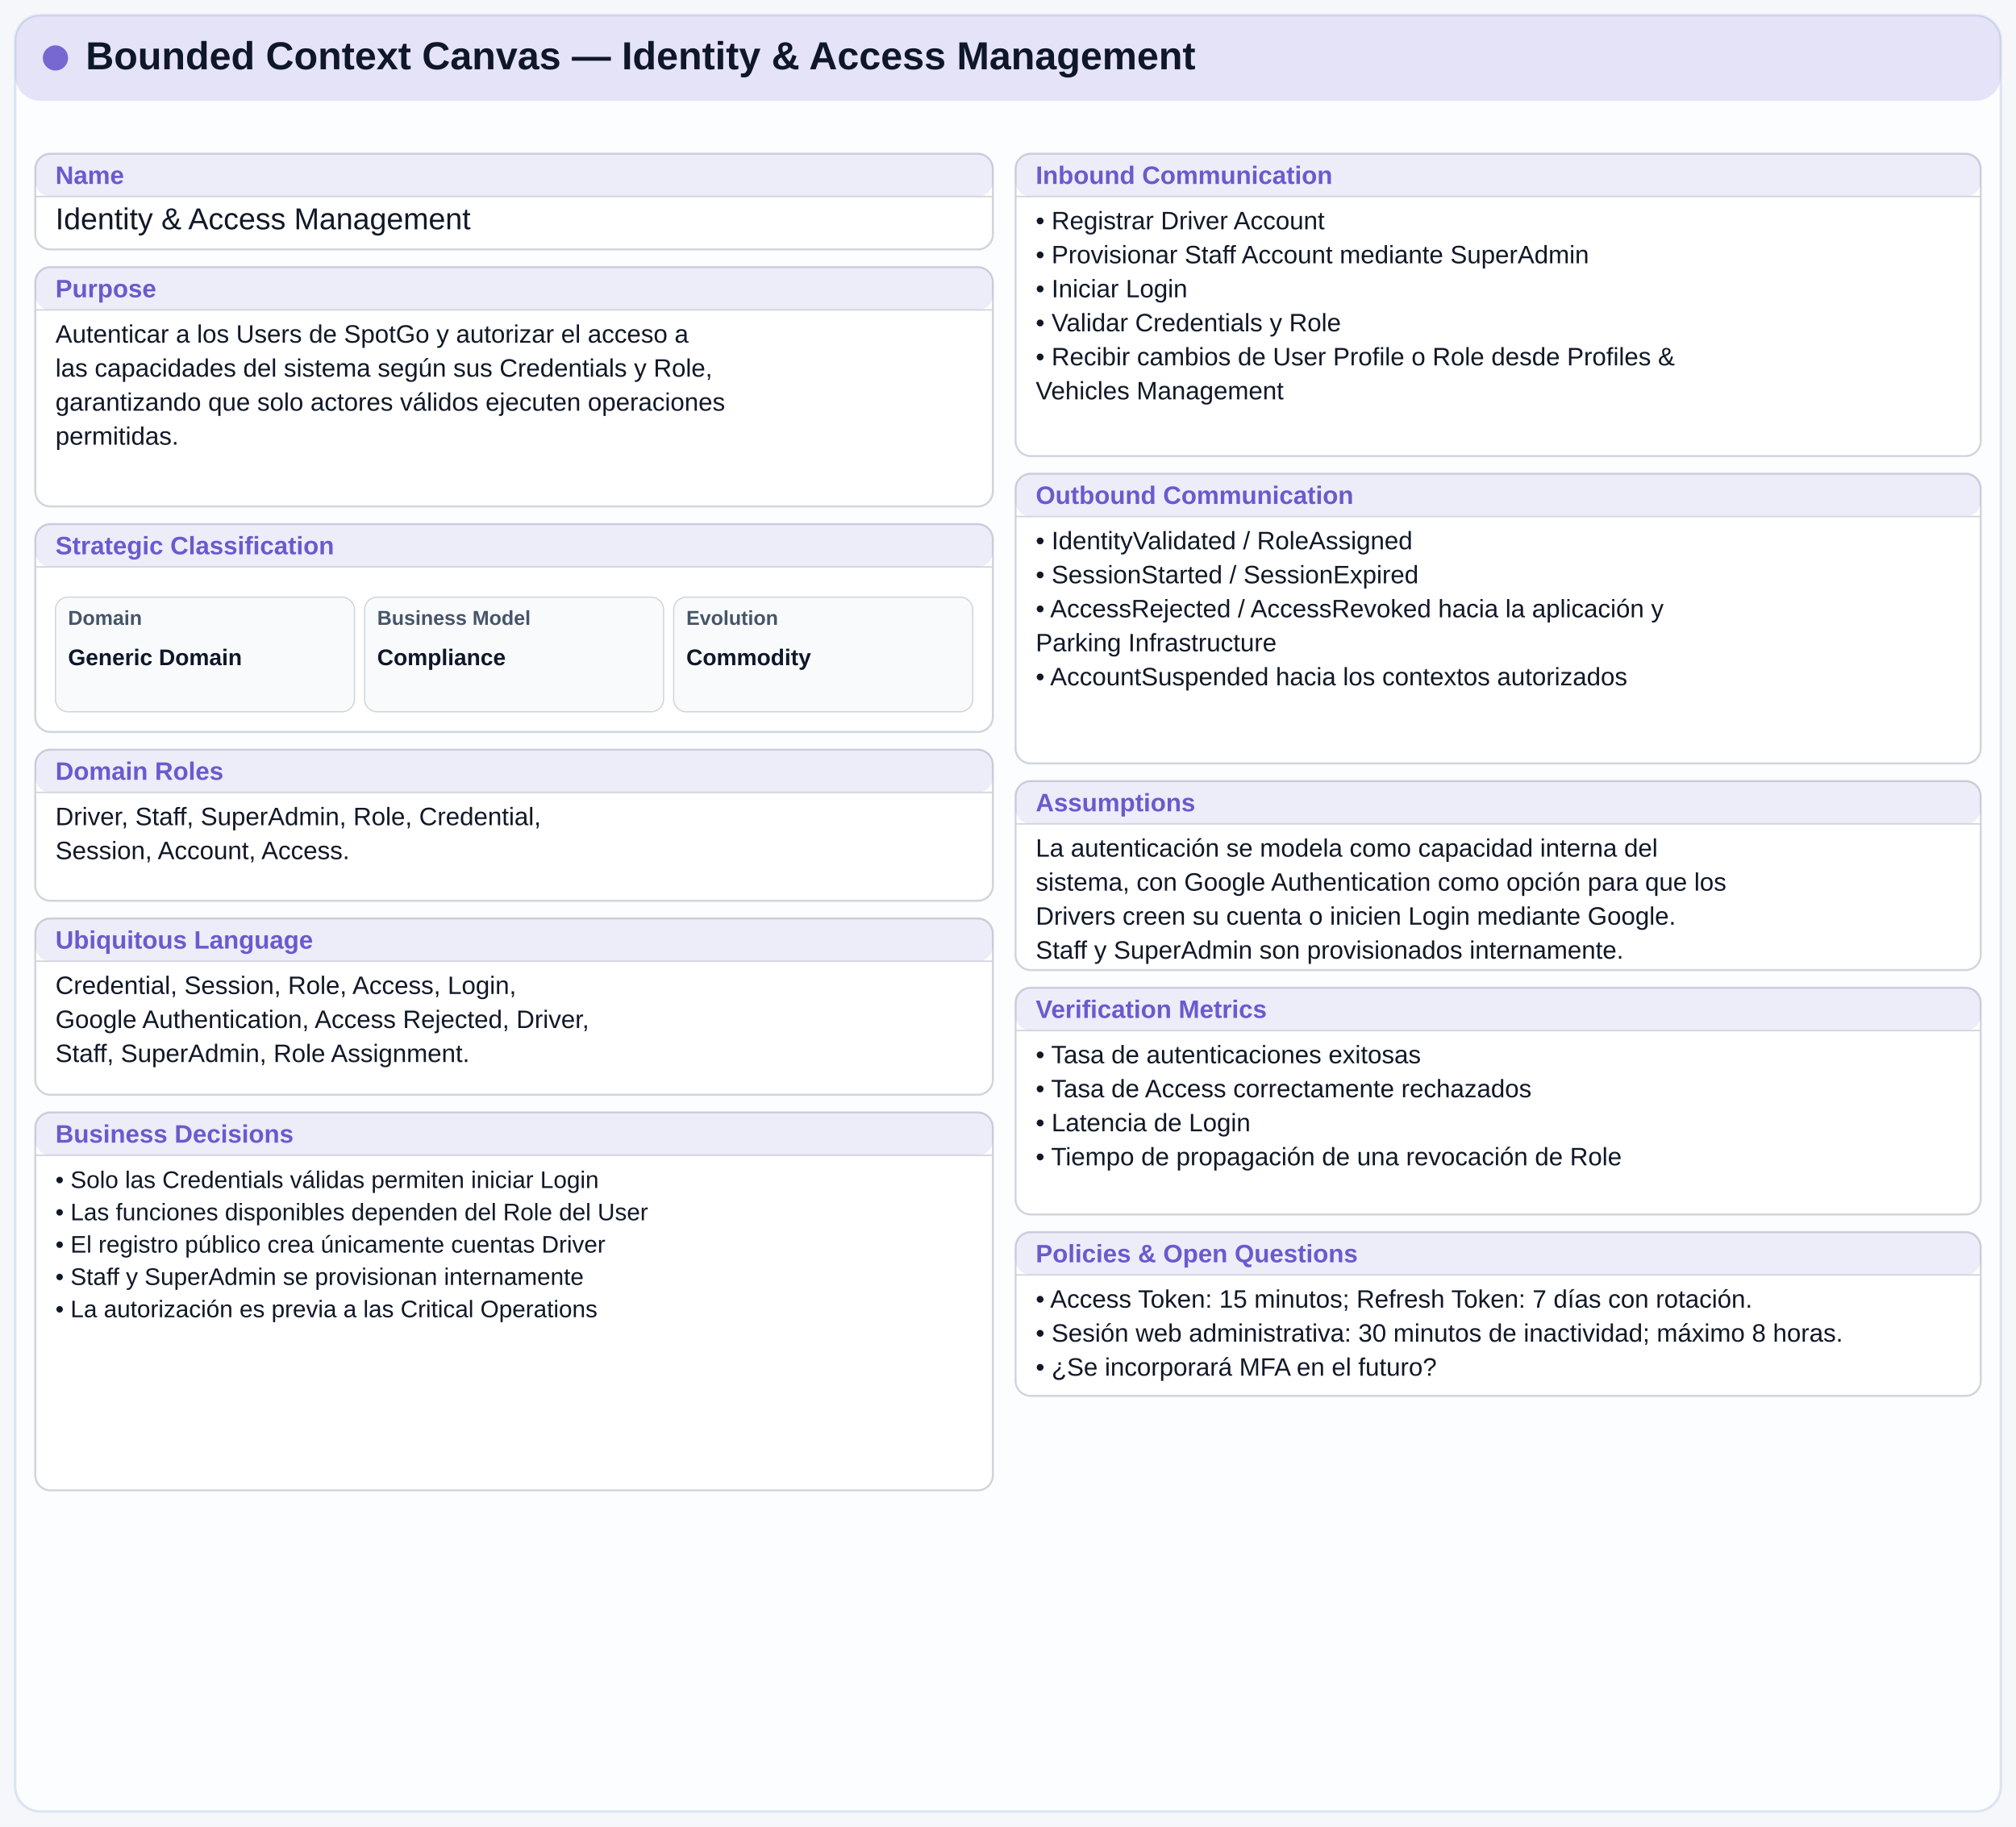
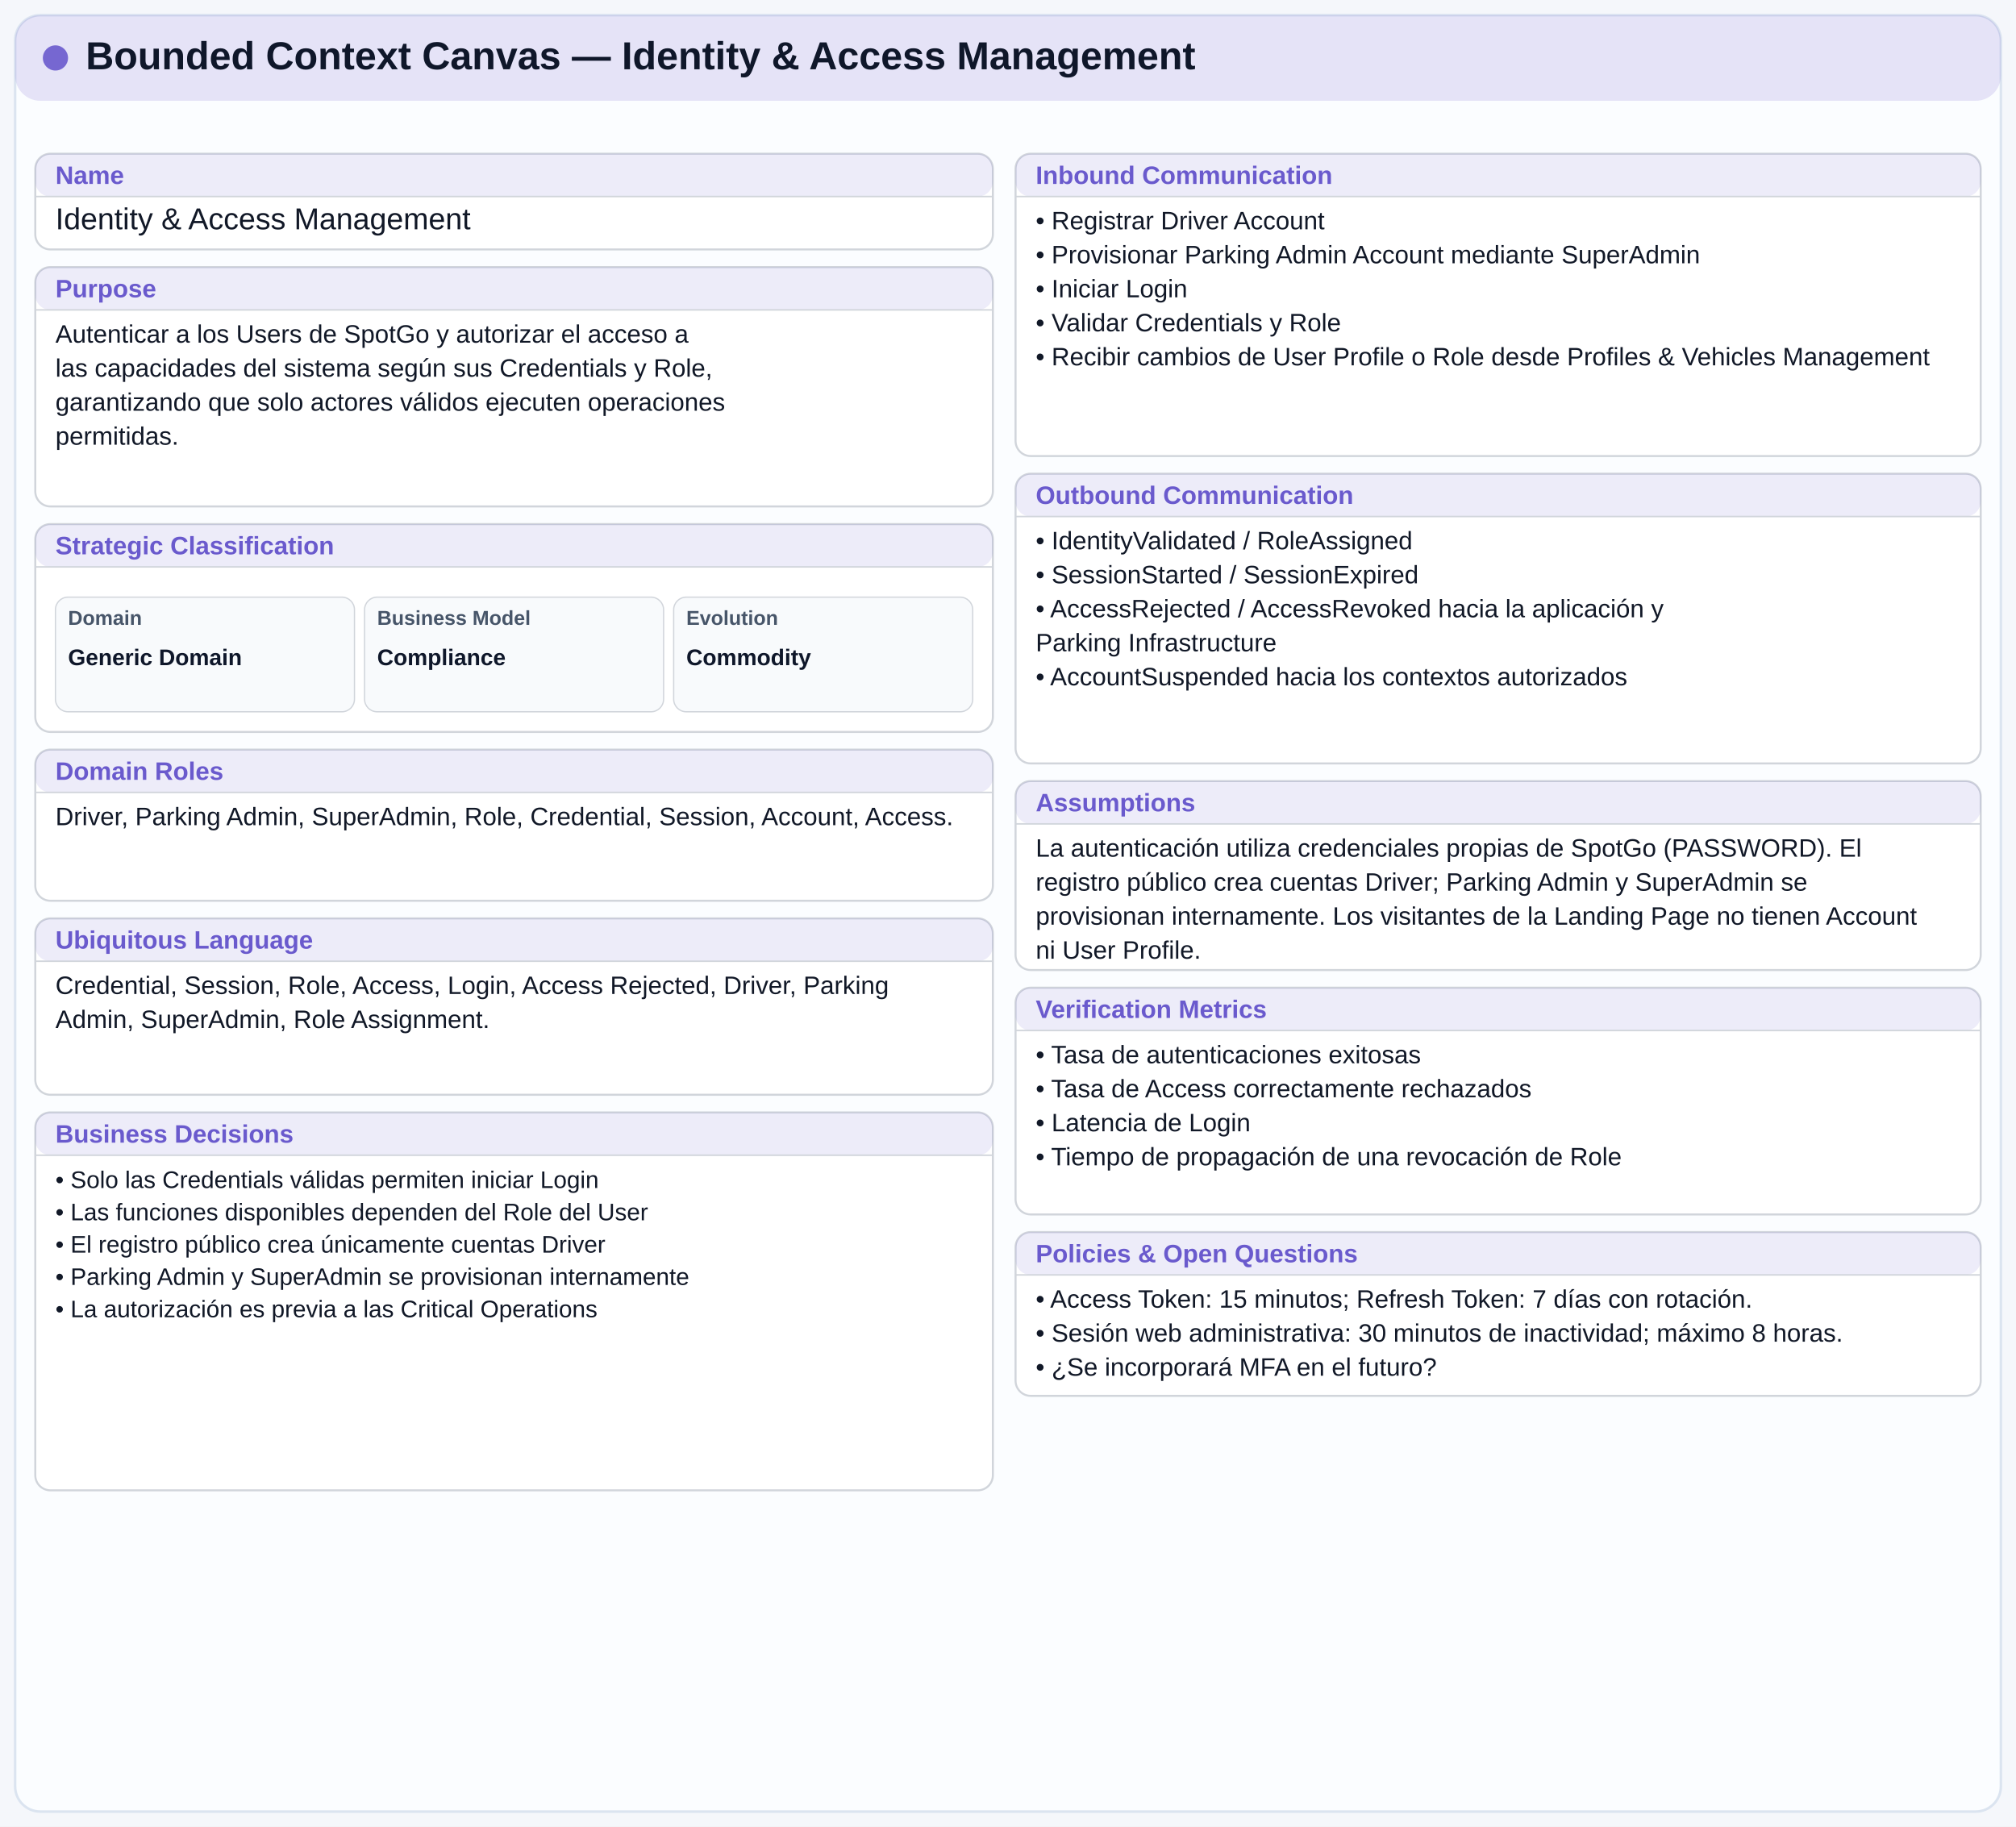
<svg xmlns="http://www.w3.org/2000/svg" width="1600" height="1450" viewBox="0 0 1600 1450">
  <rect width="100%" height="100%" fill="#f5f7fb" />
  <rect x="12" y="12" width="1576" height="1426" rx="20" fill="#fbfdff" stroke="#dbe4f0" stroke-width="2" />
  <rect x="12" y="12" width="1576" height="68" rx="20" fill="#6A5ACD" opacity="0.16" />
  <circle cx="44" cy="46" r="10" fill="#6A5ACD" opacity="0.9" />
  <text x="68" y="55" font-family="Arial, Helvetica, sans-serif" font-size="31" fill="#0f172a" font-weight="bold">
    <tspan x="68" dy="0">Bounded Context Canvas — Identity &amp; Access Management</tspan>
  </text>
  <g>
    <rect x="28" y="122" width="760" height="76" rx="12" fill="#ffffff" stroke="#d1d5db" stroke-width="1.6" />
    <rect x="28" y="122" width="760" height="34" rx="12" fill="#6A5ACD" opacity="0.12" />
    <line x1="28" y1="156" x2="788" y2="156" stroke="#d1d5db" stroke-width="1.2" />
    <text x="44" y="146" font-family="Arial, Helvetica, sans-serif" font-size="20" fill="#6A5ACD" font-weight="bold">
      <tspan x="44" dy="0">Name</tspan>
    </text>
    <text x="44" y="182" font-family="Arial, Helvetica, sans-serif" font-size="24" fill="#111827" font-weight="normal">
      <tspan x="44" dy="0">Identity &amp; Access Management</tspan>
    </text>
  </g>
  <g>
    <rect x="28" y="212" width="760" height="190" rx="12" fill="#ffffff" stroke="#d1d5db" stroke-width="1.6" />
    <rect x="28" y="212" width="760" height="34" rx="12" fill="#6A5ACD" opacity="0.12" />
    <line x1="28" y1="246" x2="788" y2="246" stroke="#d1d5db" stroke-width="1.2" />
    <text x="44" y="236" font-family="Arial, Helvetica, sans-serif" font-size="20" fill="#6A5ACD" font-weight="bold">
      <tspan x="44" dy="0">Purpose</tspan>
    </text>
    <text x="44" y="272" font-family="Arial, Helvetica, sans-serif" font-size="20" fill="#111827" font-weight="normal">
      <tspan x="44" dy="0">Autenticar a los Users de SpotGo y autorizar el acceso a</tspan>
      <tspan x="44" dy="27.0">las capacidades del sistema según sus Credentials y Role,</tspan>
      <tspan x="44" dy="27.0">garantizando que solo actores válidos ejecuten operaciones</tspan>
      <tspan x="44" dy="27.0">permitidas.</tspan>
    </text>
  </g>
  <g>
    <rect x="28" y="416" width="760" height="165" rx="12" fill="#ffffff" stroke="#d1d5db" stroke-width="1.6" />
    <rect x="28" y="416" width="760" height="34" rx="12" fill="#6A5ACD" opacity="0.12" />
    <line x1="28" y1="450" x2="788" y2="450" stroke="#d1d5db" stroke-width="1.2" />
    <text x="44" y="440" font-family="Arial, Helvetica, sans-serif" font-size="20" fill="#6A5ACD" font-weight="bold">
      <tspan x="44" dy="0">Strategic Classification</tspan>
    </text>
    <rect x="44.0" y="474" width="237.333" height="91" rx="10" fill="#f8fafc" stroke="#d1d5db" stroke-width="1" />
    <text x="54.0" y="496" font-family="Arial, Helvetica, sans-serif" font-size="16" fill="#475569" font-weight="bold">
      <tspan x="54.0" dy="0">Domain</tspan>
    </text>
    <text x="54.0" y="528" font-family="Arial, Helvetica, sans-serif" font-size="18" fill="#0f172a" font-weight="bold">
      <tspan x="54.0" dy="0">Generic Domain</tspan>
    </text>
    <rect x="289.333" y="474" width="237.333" height="91" rx="10" fill="#f8fafc" stroke="#d1d5db" stroke-width="1" />
    <text x="299.333" y="496" font-family="Arial, Helvetica, sans-serif" font-size="16" fill="#475569" font-weight="bold">
      <tspan x="299.333" dy="0">Business Model</tspan>
    </text>
    <text x="299.333" y="528" font-family="Arial, Helvetica, sans-serif" font-size="18" fill="#0f172a" font-weight="bold">
      <tspan x="299.333" dy="0">Compliance</tspan>
    </text>
    <rect x="534.667" y="474" width="237.333" height="91" rx="10" fill="#f8fafc" stroke="#d1d5db" stroke-width="1" />
    <text x="544.667" y="496" font-family="Arial, Helvetica, sans-serif" font-size="16" fill="#475569" font-weight="bold">
      <tspan x="544.667" dy="0">Evolution</tspan>
    </text>
    <text x="544.667" y="528" font-family="Arial, Helvetica, sans-serif" font-size="18" fill="#0f172a" font-weight="bold">
      <tspan x="544.667" dy="0">Commodity</tspan>
    </text>
  </g>
  <g>
    <rect x="28" y="595" width="760" height="120" rx="12" fill="#ffffff" stroke="#d1d5db" stroke-width="1.6" />
    <rect x="28" y="595" width="760" height="34" rx="12" fill="#6A5ACD" opacity="0.12" />
    <line x1="28" y1="629" x2="788" y2="629" stroke="#d1d5db" stroke-width="1.2" />
    <text x="44" y="619" font-family="Arial, Helvetica, sans-serif" font-size="20" fill="#6A5ACD" font-weight="bold">
      <tspan x="44" dy="0">Domain Roles</tspan>
    </text>
    <text x="44" y="655" font-family="Arial, Helvetica, sans-serif" font-size="20" fill="#111827" font-weight="normal">
-       <tspan x="44" dy="0">Driver, Staff, SuperAdmin, Role, Credential,</tspan>
-       <tspan x="44" dy="27.0">Session, Account, Access.</tspan>
+       <tspan x="44" dy="0">Driver, Parking Admin, SuperAdmin, Role, Credential, Session, Account, Access.</tspan>
    </text>
  </g>
  <g>
    <rect x="28" y="729" width="760" height="140" rx="12" fill="#ffffff" stroke="#d1d5db" stroke-width="1.6" />
    <rect x="28" y="729" width="760" height="34" rx="12" fill="#6A5ACD" opacity="0.12" />
    <line x1="28" y1="763" x2="788" y2="763" stroke="#d1d5db" stroke-width="1.2" />
    <text x="44" y="753" font-family="Arial, Helvetica, sans-serif" font-size="20" fill="#6A5ACD" font-weight="bold">
      <tspan x="44" dy="0">Ubiquitous Language</tspan>
    </text>
    <text x="44" y="789" font-family="Arial, Helvetica, sans-serif" font-size="20" fill="#111827" font-weight="normal">
-       <tspan x="44" dy="0">Credential, Session, Role, Access, Login,</tspan>
-       <tspan x="44" dy="27.0">Google Authentication, Access Rejected, Driver,</tspan>
-       <tspan x="44" dy="27.0">Staff, SuperAdmin, Role Assignment.</tspan>
+       <tspan x="44" dy="0">Credential, Session, Role, Access, Login, Access Rejected, Driver, Parking</tspan>
+       <tspan x="44" dy="27.0">Admin, SuperAdmin, Role Assignment.</tspan>
    </text>
  </g>
  <g>
    <rect x="28" y="883" width="760" height="300" rx="12" fill="#ffffff" stroke="#d1d5db" stroke-width="1.6" />
    <rect x="28" y="883" width="760" height="34" rx="12" fill="#6A5ACD" opacity="0.12" />
    <line x1="28" y1="917" x2="788" y2="917" stroke="#d1d5db" stroke-width="1.2" />
    <text x="44" y="907" font-family="Arial, Helvetica, sans-serif" font-size="20" fill="#6A5ACD" font-weight="bold">
      <tspan x="44" dy="0">Business Decisions</tspan>
    </text>
    <text x="44" y="943" font-family="Arial, Helvetica, sans-serif" font-size="19" fill="#111827" font-weight="normal">
      <tspan x="44" dy="0">• Solo las Credentials válidas permiten iniciar Login</tspan>
      <tspan x="44" dy="25.65">• Las funciones disponibles dependen del Role del User</tspan>
      <tspan x="44" dy="25.65">• El registro público crea únicamente cuentas Driver</tspan>
-       <tspan x="44" dy="25.65">• Staff y SuperAdmin se provisionan internamente</tspan>
+       <tspan x="44" dy="25.65">• Parking Admin y SuperAdmin se provisionan internamente</tspan>
      <tspan x="44" dy="25.65">• La autorización es previa a las Critical Operations</tspan>
    </text>
  </g>
  <g>
    <rect x="806" y="122" width="766" height="240" rx="12" fill="#ffffff" stroke="#d1d5db" stroke-width="1.6" />
    <rect x="806" y="122" width="766" height="34" rx="12" fill="#6A5ACD" opacity="0.12" />
    <line x1="806" y1="156" x2="1572" y2="156" stroke="#d1d5db" stroke-width="1.2" />
    <text x="822" y="146" font-family="Arial, Helvetica, sans-serif" font-size="20" fill="#6A5ACD" font-weight="bold">
      <tspan x="822" dy="0">Inbound Communication</tspan>
    </text>
    <text x="822" y="182" font-family="Arial, Helvetica, sans-serif" font-size="20" fill="#111827" font-weight="normal">
      <tspan x="822" dy="0">• Registrar Driver Account</tspan>
-       <tspan x="822" dy="27.0">• Provisionar Staff Account mediante SuperAdmin</tspan>
+       <tspan x="822" dy="27.0">• Provisionar Parking Admin Account mediante SuperAdmin</tspan>
      <tspan x="822" dy="27.0">• Iniciar Login</tspan>
      <tspan x="822" dy="27.0">• Validar Credentials y Role</tspan>
-       <tspan x="822" dy="27.0">• Recibir cambios de User Profile o Role desde Profiles &amp;</tspan>
-       <tspan x="822" dy="27.0">  Vehicles Management</tspan>
+       <tspan x="822" dy="27.0">• Recibir cambios de User Profile o Role desde Profiles &amp; Vehicles Management</tspan>
    </text>
  </g>
  <g>
    <rect x="806" y="376" width="766" height="230" rx="12" fill="#ffffff" stroke="#d1d5db" stroke-width="1.6" />
    <rect x="806" y="376" width="766" height="34" rx="12" fill="#6A5ACD" opacity="0.12" />
    <line x1="806" y1="410" x2="1572" y2="410" stroke="#d1d5db" stroke-width="1.2" />
    <text x="822" y="400" font-family="Arial, Helvetica, sans-serif" font-size="20" fill="#6A5ACD" font-weight="bold">
      <tspan x="822" dy="0">Outbound Communication</tspan>
    </text>
    <text x="822" y="436" font-family="Arial, Helvetica, sans-serif" font-size="20" fill="#111827" font-weight="normal">
      <tspan x="822" dy="0">• IdentityValidated / RoleAssigned</tspan>
      <tspan x="822" dy="27.0">• SessionStarted / SessionExpired</tspan>
      <tspan x="822" dy="27.0">• AccessRejected / AccessRevoked hacia la aplicación y</tspan>
      <tspan x="822" dy="27.0">  Parking Infrastructure</tspan>
      <tspan x="822" dy="27.0">• AccountSuspended hacia los contextos autorizados</tspan>
    </text>
  </g>
  <g>
    <rect x="806" y="620" width="766" height="150" rx="12" fill="#ffffff" stroke="#d1d5db" stroke-width="1.6" />
    <rect x="806" y="620" width="766" height="34" rx="12" fill="#6A5ACD" opacity="0.12" />
    <line x1="806" y1="654" x2="1572" y2="654" stroke="#d1d5db" stroke-width="1.2" />
    <text x="822" y="644" font-family="Arial, Helvetica, sans-serif" font-size="20" fill="#6A5ACD" font-weight="bold">
      <tspan x="822" dy="0">Assumptions</tspan>
    </text>
    <text x="822" y="680" font-family="Arial, Helvetica, sans-serif" font-size="20" fill="#111827" font-weight="normal">
-       <tspan x="822" dy="0">La autenticación se modela como capacidad interna del</tspan>
-       <tspan x="822" dy="27.0">sistema, con Google Authentication como opción para que los</tspan>
-       <tspan x="822" dy="27.0">Drivers creen su cuenta o inicien Login mediante Google.</tspan>
-       <tspan x="822" dy="27.0">Staff y SuperAdmin son provisionados internamente.</tspan>
+       <tspan x="822" dy="0">La autenticación utiliza credenciales propias de SpotGo (PASSWORD). El</tspan>
+       <tspan x="822" dy="27.0">registro público crea cuentas Driver; Parking Admin y SuperAdmin se</tspan>
+       <tspan x="822" dy="27.0">provisionan internamente. Los visitantes de la Landing Page no tienen Account</tspan>
+       <tspan x="822" dy="27.0">ni User Profile.</tspan>
    </text>
  </g>
  <g>
    <rect x="806" y="784" width="766" height="180" rx="12" fill="#ffffff" stroke="#d1d5db" stroke-width="1.6" />
    <rect x="806" y="784" width="766" height="34" rx="12" fill="#6A5ACD" opacity="0.12" />
    <line x1="806" y1="818" x2="1572" y2="818" stroke="#d1d5db" stroke-width="1.2" />
    <text x="822" y="808" font-family="Arial, Helvetica, sans-serif" font-size="20" fill="#6A5ACD" font-weight="bold">
      <tspan x="822" dy="0">Verification Metrics</tspan>
    </text>
    <text x="822" y="844" font-family="Arial, Helvetica, sans-serif" font-size="20" fill="#111827" font-weight="normal">
      <tspan x="822" dy="0">• Tasa de autenticaciones exitosas</tspan>
      <tspan x="822" dy="27.0">• Tasa de Access correctamente rechazados</tspan>
      <tspan x="822" dy="27.0">• Latencia de Login</tspan>
      <tspan x="822" dy="27.0">• Tiempo de propagación de una revocación de Role</tspan>
    </text>
  </g>
  <g>
    <rect x="806" y="978" width="766" height="130" rx="12" fill="#ffffff" stroke="#d1d5db" stroke-width="1.6" />
    <rect x="806" y="978" width="766" height="34" rx="12" fill="#6A5ACD" opacity="0.12" />
    <line x1="806" y1="1012" x2="1572" y2="1012" stroke="#d1d5db" stroke-width="1.2" />
    <text x="822" y="1002" font-family="Arial, Helvetica, sans-serif" font-size="20" fill="#6A5ACD" font-weight="bold">
      <tspan x="822" dy="0">Policies &amp; Open Questions</tspan>
    </text>
    <text x="822" y="1038" font-family="Arial, Helvetica, sans-serif" font-size="20" fill="#111827" font-weight="normal">
      <tspan x="822" dy="0">• Access Token: 15 minutos; Refresh Token: 7 días con rotación.</tspan>
      <tspan x="822" dy="27.0">• Sesión web administrativa: 30 minutos de inactividad; máximo 8 horas.</tspan>
      <tspan x="822" dy="27.0">• ¿Se incorporará MFA en el futuro?</tspan>
    </text>
  </g>
</svg>
